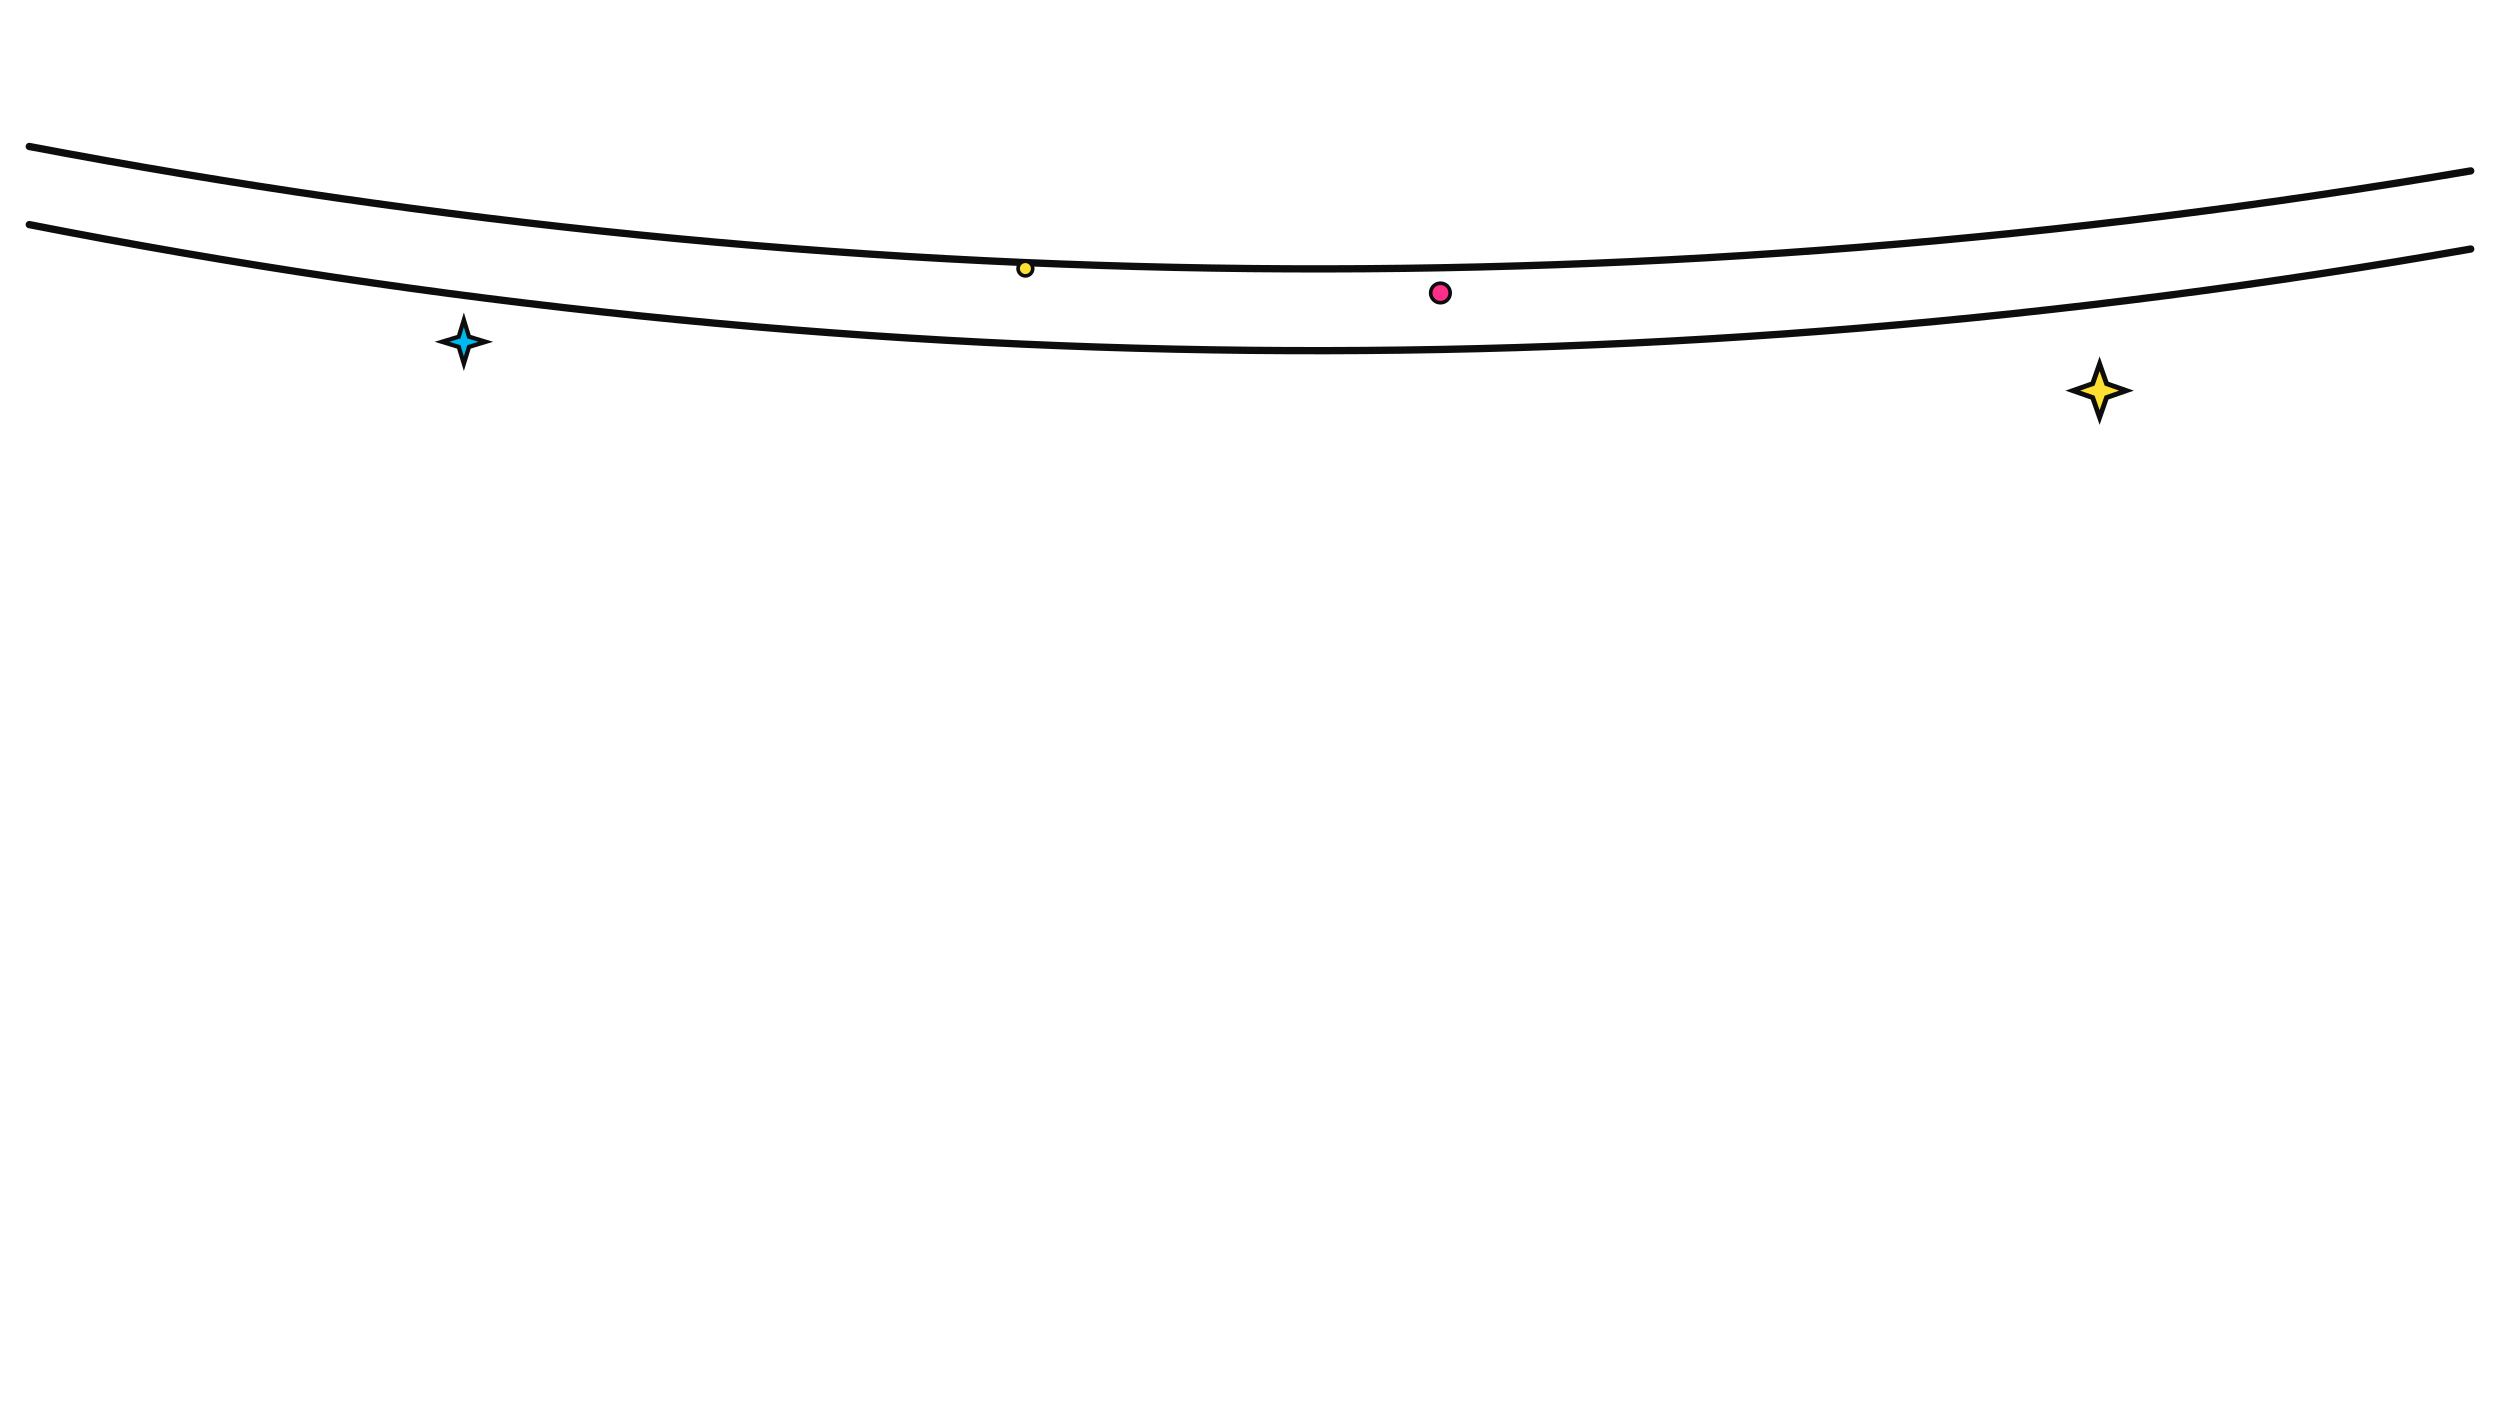
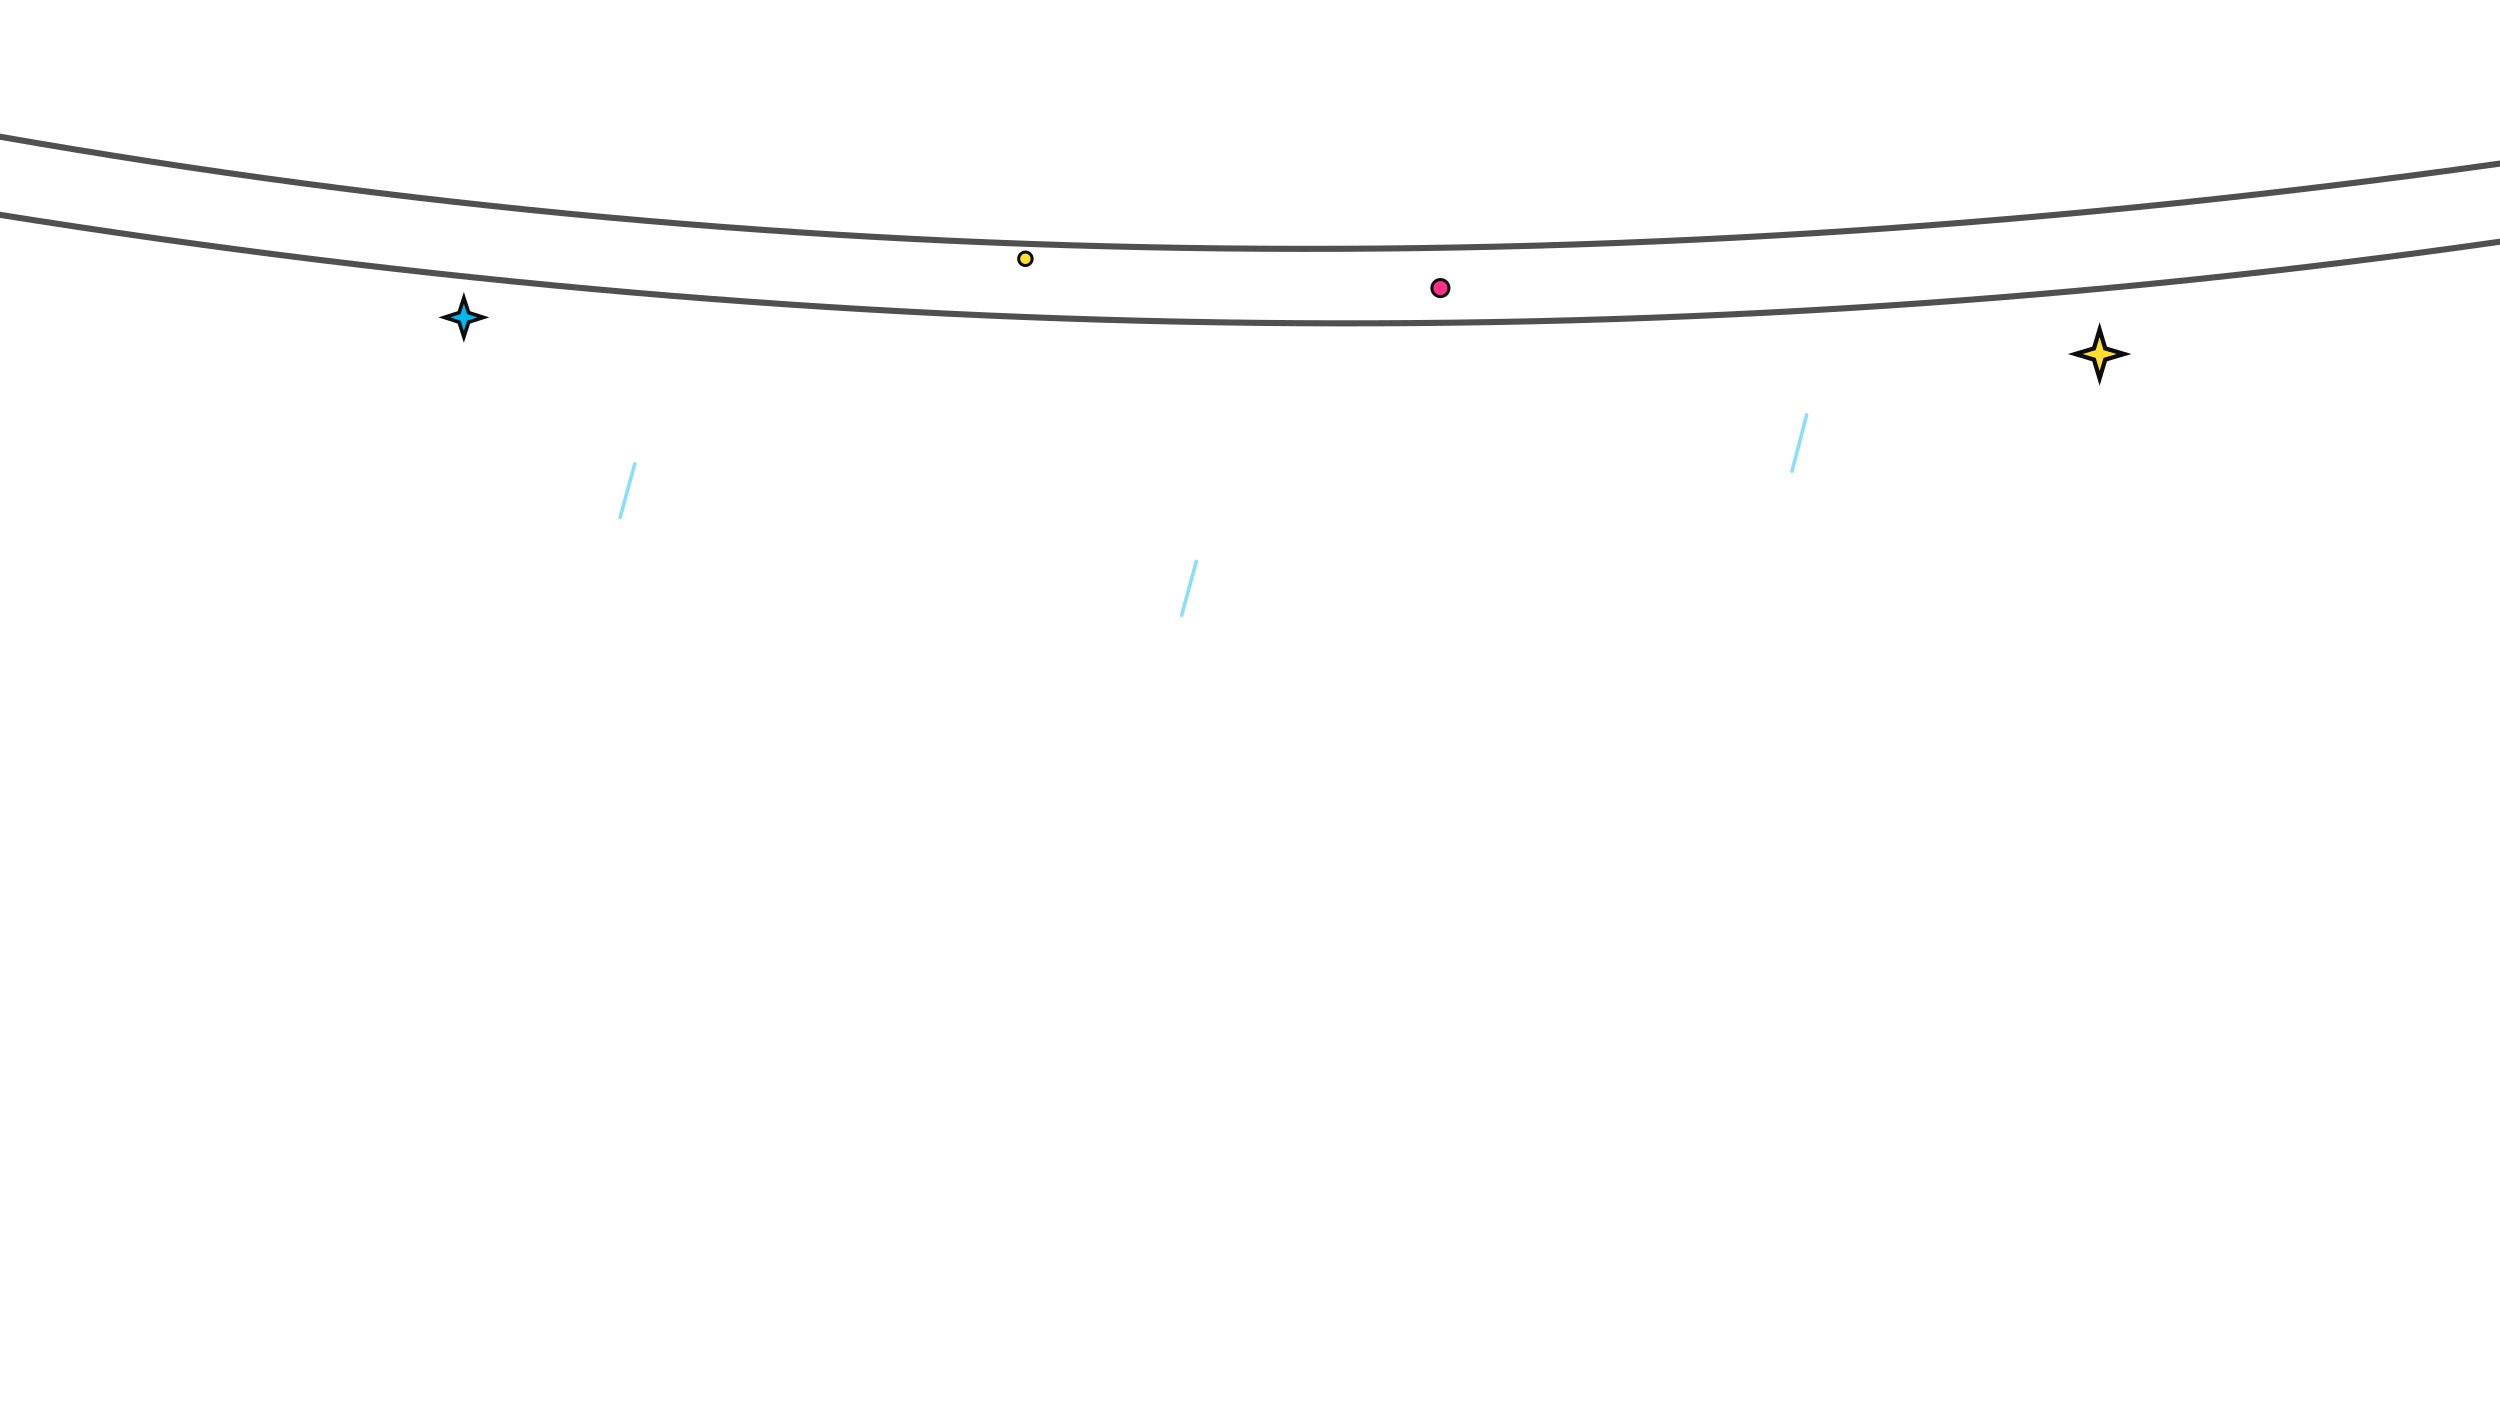
- <svg xmlns="http://www.w3.org/2000/svg" viewBox="0 0 2048 1152" width="2048" height="1152" role="img" aria-label="Riot alley overhead cables and comic spark motes">
-   <path d="M 24 120 Q 1024 310 2024 140 M 24 184 Q 1024 380 2024 204" fill="none" stroke="#0d0d0d" stroke-width="6" stroke-linecap="round" />
-   <path d="M 1720.0 298.0 L 1725.7 314.3 L 1742.0 320.0 L 1725.7 325.7 L 1720.0 342.0 L 1714.3 325.7 L 1698.0 320.0 L 1714.3 314.3 Z" fill="#ffe031" stroke="#0d0d0d" stroke-width="4" />
-   <path d="M 380.0 262.0 L 384.2 275.8 L 398.0 280.0 L 384.2 284.2 L 380.0 298.0 L 375.8 284.2 L 362.0 280.0 L 375.8 275.8 Z" fill="#00b8f0" stroke="#0d0d0d" stroke-width="3.5" />
-   <circle cx="1180" cy="240" r="8" fill="#ff2e88" stroke="#0d0d0d" stroke-width="3" />
-   <circle cx="840" cy="220" r="6" fill="#ffe031" stroke="#0d0d0d" stroke-width="3" />
+ <svg xmlns="http://www.w3.org/2000/svg" viewBox="0 0 2048 1152" width="2048" height="1152" role="img" aria-label="Riot alley overhead catenary wires and drifting comic spark motes">
+   <path d="M 0 112 Q 980 284 2048 134 M 0 176 Q 1040 342 2048 198" fill="none" stroke="#0d0d0d" stroke-width="5" stroke-opacity="0.72" stroke-linecap="round" />
+   <path d="M 1720.0 270.0 L 1724.6 285.4 L 1740.0 290.0 L 1724.6 294.6 L 1720.0 310.0 L 1715.4 294.6 L 1700.0 290.0 L 1715.4 285.4 Z" fill="#ffe031" stroke="#0d0d0d" stroke-width="3.5" />
+   <path d="M 380.0 244.0 L 383.9 256.1 L 396.0 260.0 L 383.9 263.9 L 380.0 276.0 L 376.1 263.9 L 364.0 260.0 L 376.1 256.1 Z" fill="#00b8f0" stroke="#0d0d0d" stroke-width="3" />
+   <circle cx="1180" cy="236" r="7" fill="#ff2e88" stroke="#0d0d0d" stroke-width="2.5" />
+   <circle cx="840" cy="212" r="5.5" fill="#ffe031" stroke="#0d0d0d" stroke-width="2.5" />
+   <path d="M 520 380 L 508 424 M 1480 340 L 1468 386 M 980 460 L 968 504" stroke="#00b8f0" stroke-opacity="0.45" stroke-width="3" stroke-linecap="round" />
</svg>
